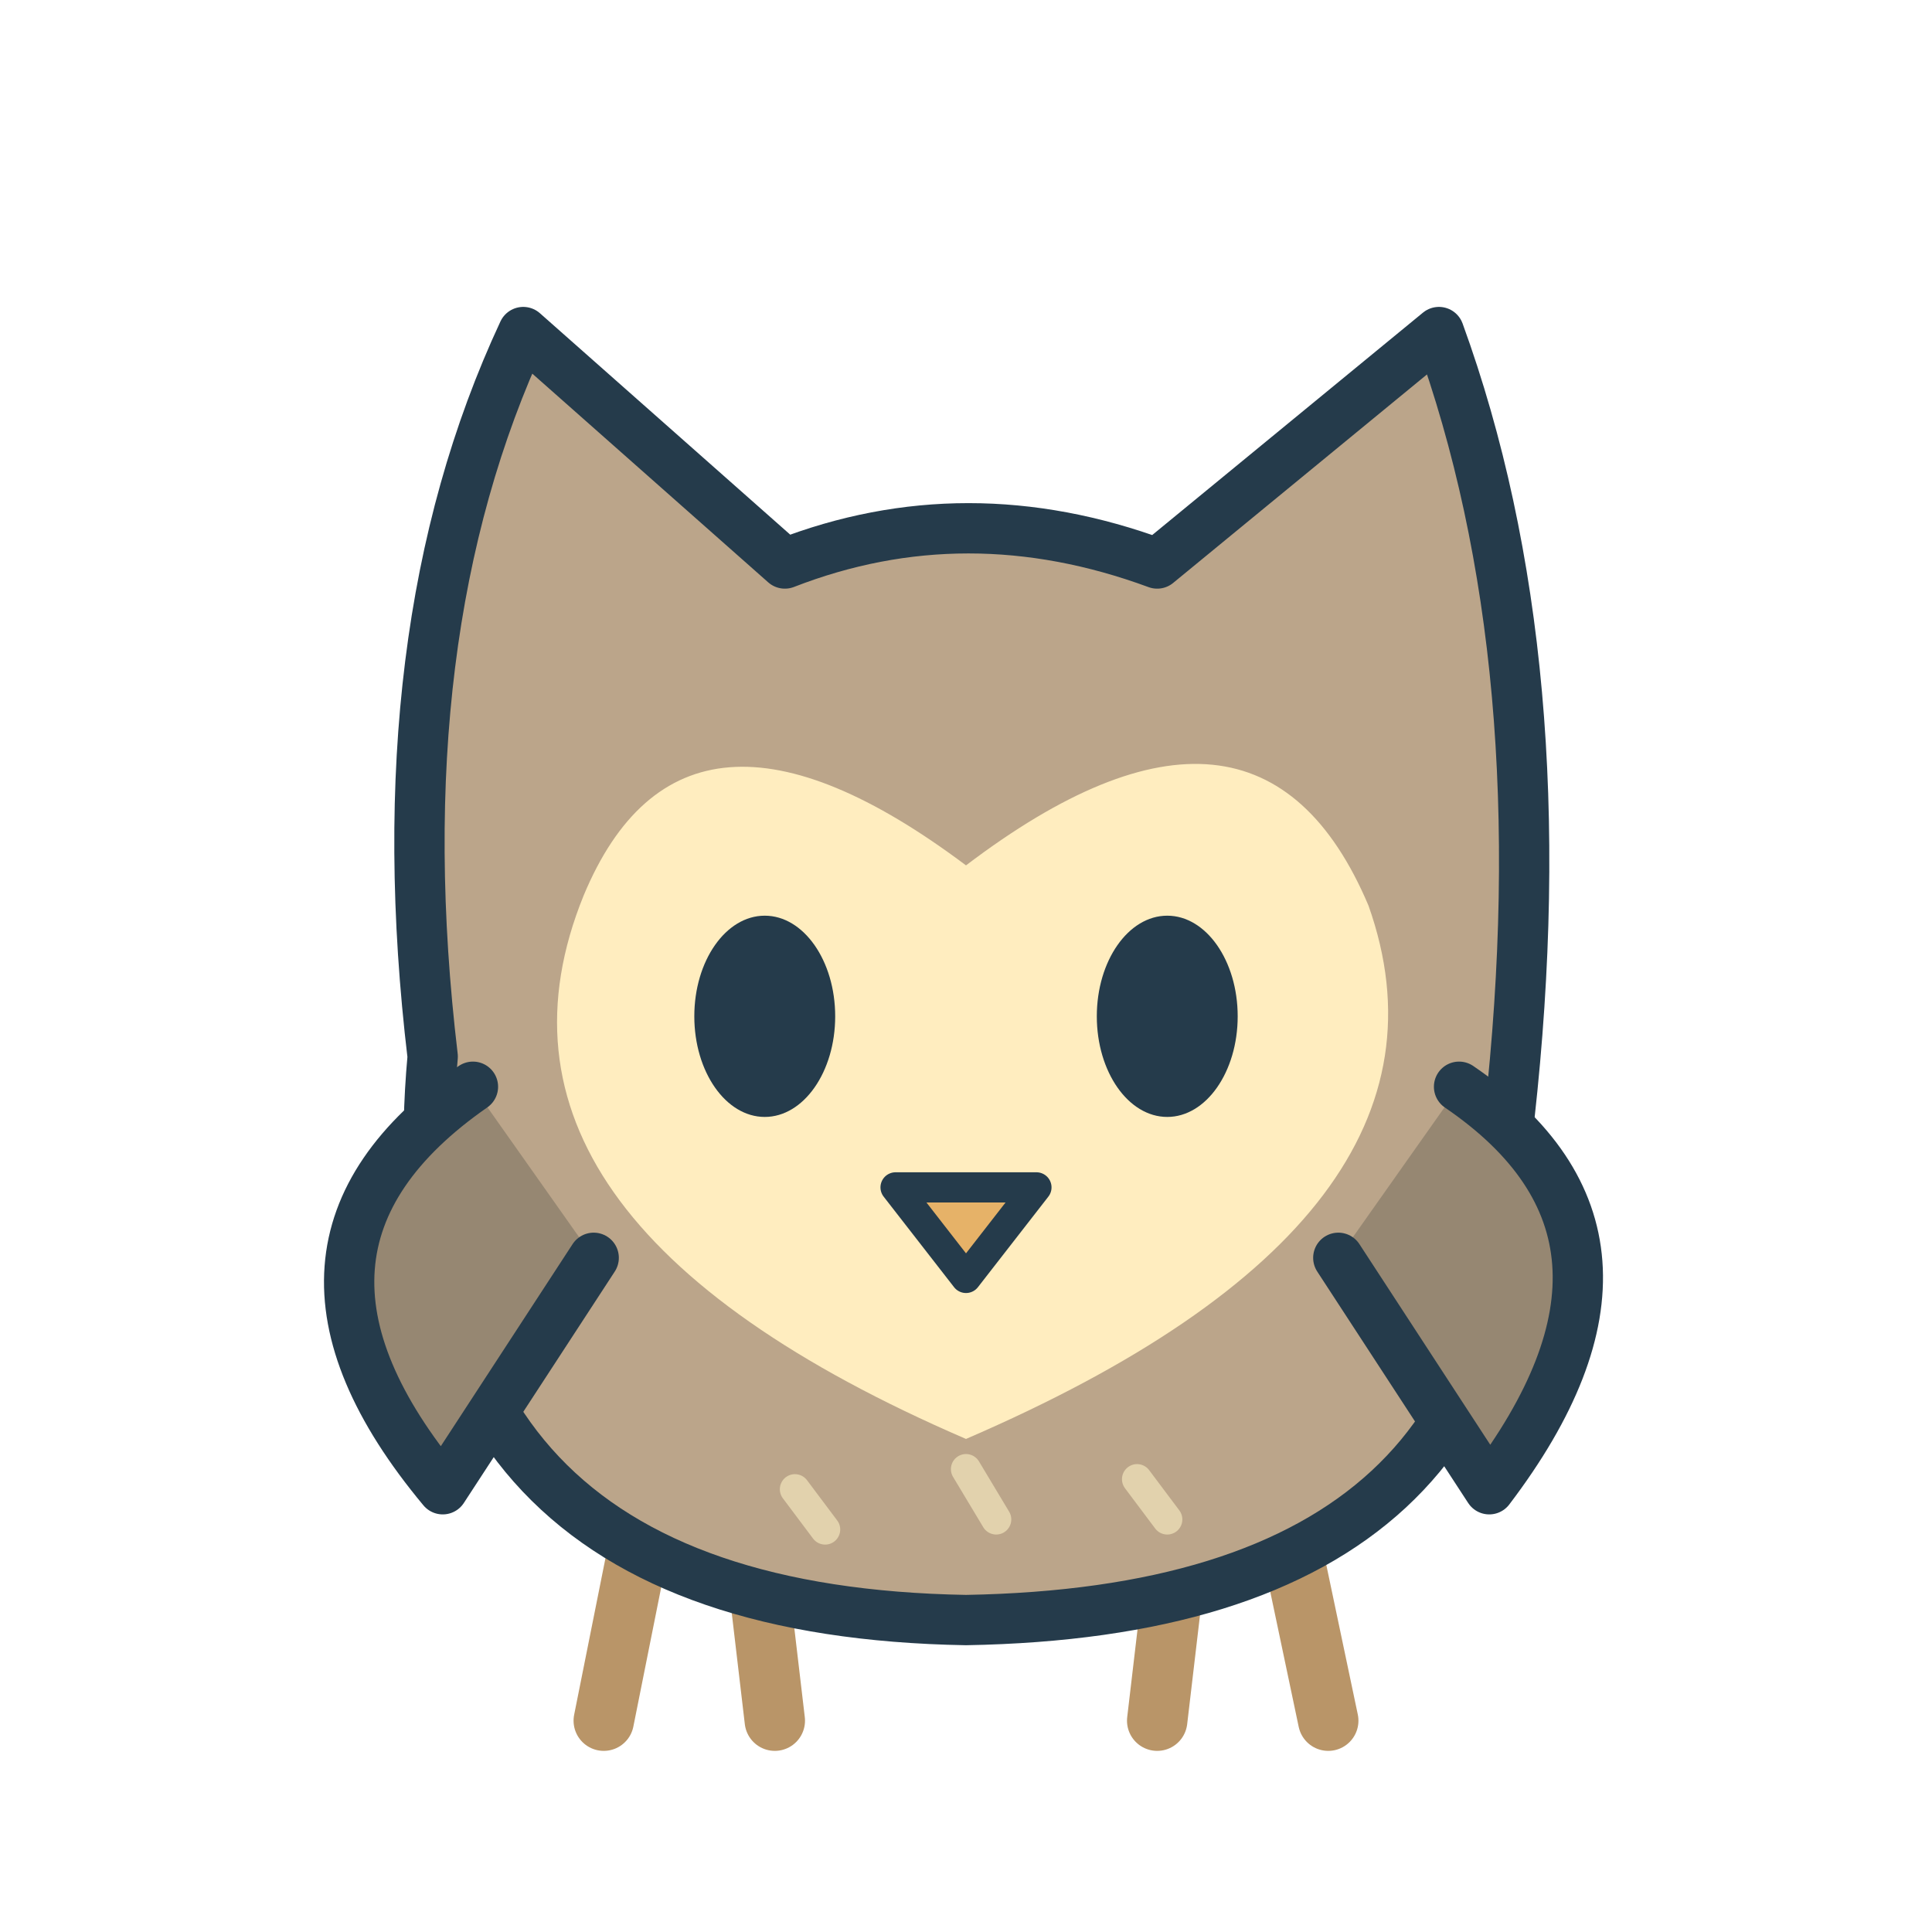
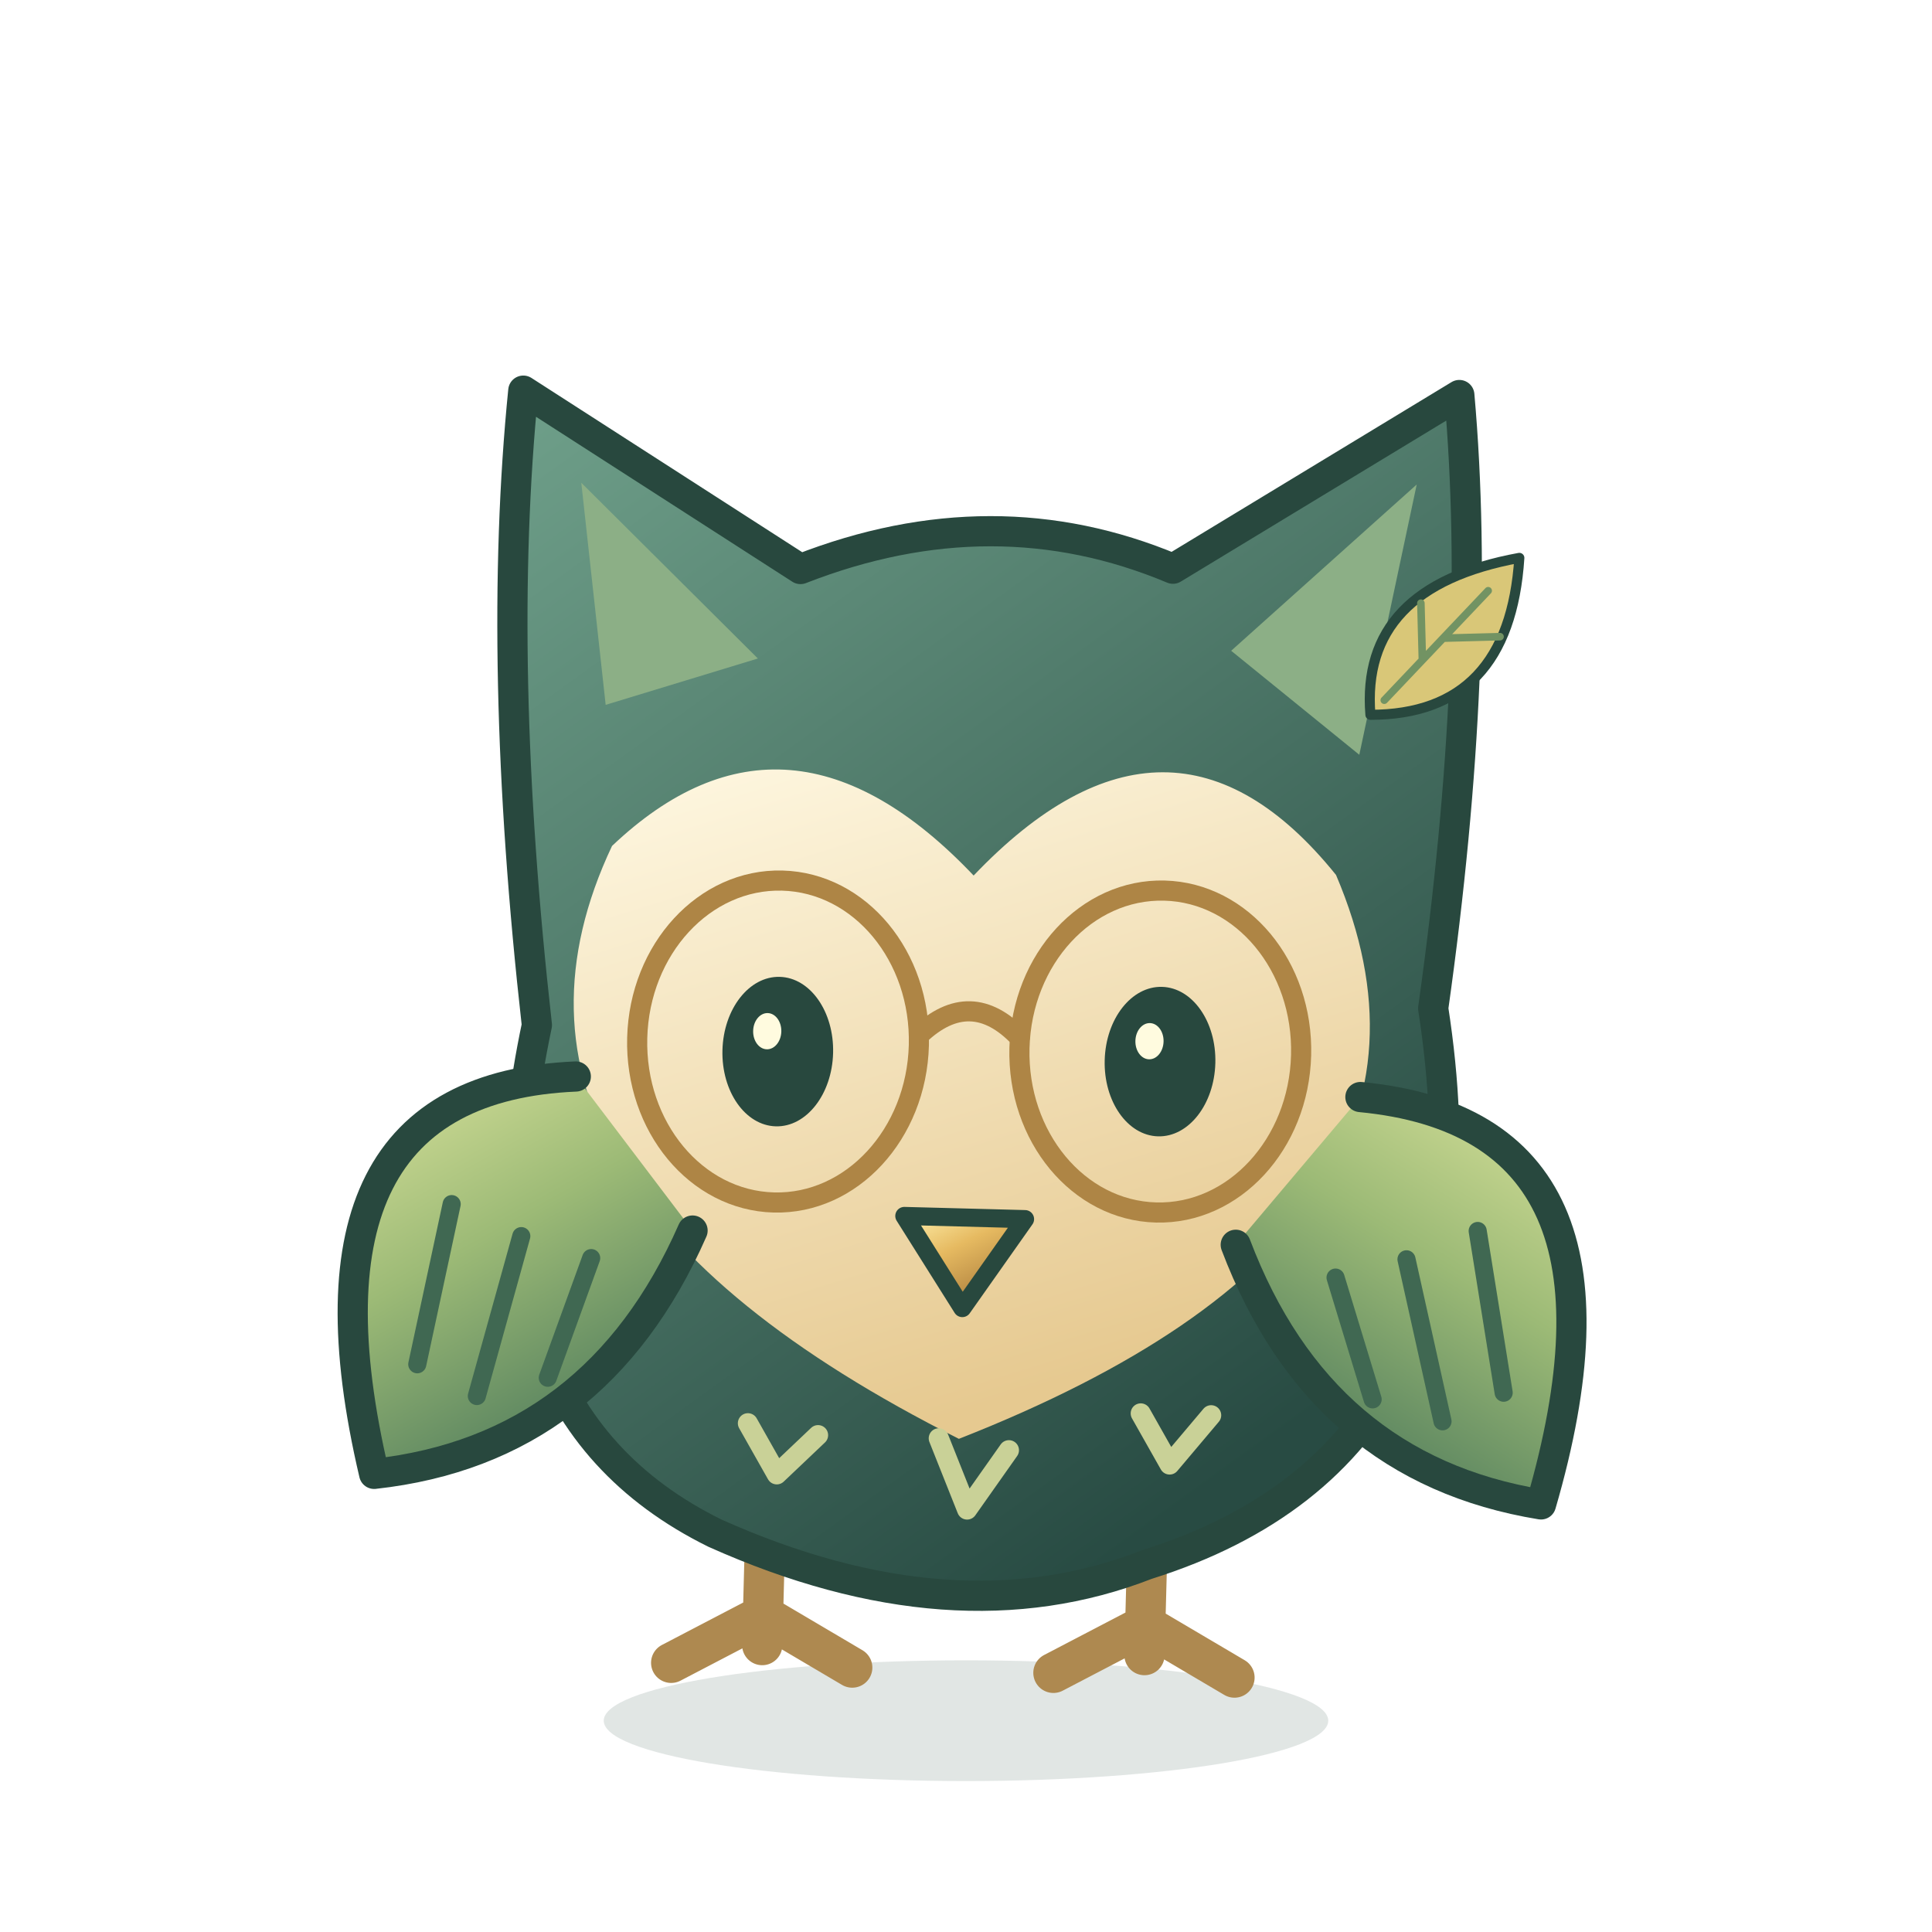
<svg xmlns="http://www.w3.org/2000/svg" width="192" height="192" viewBox="0 0 192 192">
-   <g stroke="#253b4b" stroke-width="5" stroke-linecap="round" stroke-linejoin="round">
-     <path d="M64 151 L60 171 M75 154 L77 171 M117 154 L115 171 M128 152 L132 171" fill="none" stroke="#b99568" stroke-width="6" />
-     <path d="M43 105 Q38 63 52 33 L78 56 Q96 49 115 56 L143 33 Q155 66 150 111 Q153 160 96 161 Q38 160 43 105Z" fill="#bba58a" />
-     <path d="M47 108 Q24 124 44 148 L59 125 M145 108 Q167 123 148 148 L133 125" fill="#968772" />
-     <path d="M58 89 Q68 65 96 86 Q125 64 136 90 Q147 121 96 143 Q45 121 58 89Z" fill="#ffedbf" stroke="none" />
-     <ellipse cx="76" cy="101" rx="7" ry="10" fill="#253b4b" stroke="none" />
-     <ellipse cx="116" cy="101" rx="7" ry="10" fill="#253b4b" stroke="none" />
-     <path d="M89 118 L96 127 103 118Z" fill="#e6b268" stroke-width="3" />
-     <path d="M79 148 L82 152 M96 146 L99 151 M113 147 L116 151" stroke="#e2d2ad" stroke-width="3" />
+   <defs>
+     <linearGradient id="coral" x1="0" y1="0" x2="0.8" y2="1">
+       <stop stop-color="#ffd3a1" />
+       <stop offset="0.48" stop-color="#ee9876" />
+       <stop offset="1" stop-color="#c85b52" />
+     </linearGradient>
+     <linearGradient id="water" x1="0" y1="0" x2="0.7" y2="1">
+       <stop stop-color="#c6efdc" />
+       <stop offset="0.55" stop-color="#78c9bb" />
+       <stop offset="1" stop-color="#388c94" />
+     </linearGradient>
+     <linearGradient id="leaf" x1="0" y1="0" x2="0.5" y2="1">
+       <stop stop-color="#d9e29b" />
+       <stop offset="0.48" stop-color="#9cba76" />
+       <stop offset="1" stop-color="#527e5d" />
+     </linearGradient>
+     <linearGradient id="cream" x1="0" y1="0" x2="0.4" y2="1">
+       <stop stop-color="#fff9e4" />
+       <stop offset="1" stop-color="#e6c990" />
+     </linearGradient>
+     <linearGradient id="gold" x1="0" y1="0" x2="0.7" y2="1">
+       <stop stop-color="#fff0ac" />
+       <stop offset="0.42" stop-color="#e6ba61" />
+       <stop offset="1" stop-color="#a67738" />
+     </linearGradient>
+     <linearGradient id="forest" x1="0" y1="0" x2="0.6" y2="1">
+       <stop stop-color="#70a18b" />
+       <stop offset="1" stop-color="#284b43" />
+     </linearGradient>
+     <linearGradient id="navy" x1="0" y1="0" x2="0.5" y2="1">
+       <stop stop-color="#6c9b9c" />
+       <stop offset="1" stop-color="#28465d" />
+     </linearGradient>
+     <linearGradient id="skin" x1="0" y1="0" x2="0.3" y2="1">
+       <stop stop-color="#ffe4be" />
+       <stop offset="1" stop-color="#dba078" />
+     </linearGradient>
+     <radialGradient id="glow">
+       <stop stop-color="#fff3ae" stop-opacity="0.65" />
+       <stop offset="1" stop-color="#fff3ae" stop-opacity="0" />
+     </radialGradient>
+   </defs>
+   <g stroke-linecap="round" stroke-linejoin="round">
+     <ellipse cx="96" cy="171" rx="36" ry="6" fill="#183c32" stroke="none" stroke-width="3" opacity="0.13" />
+     <g transform="translate(96 96) scale(1) translate(-96 -96)">
+       <g transform="translate(0 -0.00)">
+         <g transform="rotate(1.50 96 116)">
+           <g transform="rotate(-0.00 77 150)">
+             <path d="M77 145v19 m0 -3 l-9 5 m9 -5 l9 5" fill="none" stroke="#ae8950" stroke-width="4" />
+           </g>
+           <g transform="rotate(0.00 115 150)">
+             <path d="M115 145v19 m0 -3 l-9 5 m9 -5 l9 5" fill="none" stroke="#ae8950" stroke-width="4" />
+           </g>
+           <path d="M53 103 Q48 67 50 40 L78 57 Q97 49 115 56 L143 38 Q146 64 142 99 Q150 143 115 155 Q96 163 72 153 Q46 141 53 103Z" fill="url(#forest)" stroke="#28483e" stroke-width="3" />
+           <path d="M59 71 L56 49 74 66 M121 64 L139 47 134 74" fill="#8caf86" stroke="none" stroke-width="3" />
+           <path d="M60 85 Q77 68 96 87 Q115 66 132 86 Q148 121 96 143 Q45 119 60 85Z" fill="url(#cream)" stroke="none" stroke-width="3" />
+           <g transform="rotate(-0.00 62 110)">
+             <path d="M57 108 Q28 110 38 148 Q60 145 69 123" fill="url(#leaf)" stroke="#28483e" stroke-width="3" />
+             <path d="M45 121 L42 137 M52 124 L48 140 M59 126 L55 138" fill="none" stroke="#406852" stroke-width="1.8" />
+           </g>
+           <g transform="rotate(0.00 130 110)">
+             <g transform="translate(192 0) scale(-1 1)">
+               <path d="M57 108 Q28 110 38 148 Q60 145 69 123" fill="url(#leaf)" stroke="#28483e" stroke-width="3" />
+               <path d="M45 121 L42 137 M52 124 L48 140 M59 126 L55 138" fill="none" stroke="#406852" stroke-width="1.8" />
+             </g>
+           </g>
+           <ellipse cx="77" cy="105" rx="5.50" ry="7.43" fill="#28483e" stroke="none" stroke-width="3" />
+           <ellipse cx="75.90" cy="103" rx="1.40" ry="1.80" fill="#fffbdf" stroke="none" stroke-width="3" />
+           <ellipse cx="115" cy="105" rx="5.50" ry="7.43" fill="#28483e" stroke="none" stroke-width="3" />
+           <ellipse cx="113.90" cy="103" rx="1.40" ry="1.80" fill="#fffbdf" stroke="none" stroke-width="3" />
+           <ellipse cx="77" cy="104" rx="14" ry="16" fill="none" stroke="#ae8545" stroke-width="2" />
+           <ellipse cx="115" cy="104" rx="14" ry="16" fill="none" stroke="#ae8545" stroke-width="2" />
+           <path d="M91 103 Q96 98 101 103" fill="none" stroke="#ae8545" stroke-width="2" />
+           <path d="M90 121 L96 130 102 121Z" fill="url(#gold)" stroke="#28483e" stroke-width="1.8" />
+           <path d="M75 142 L78 147 82 143 M94 143 L97 150 101 144 M114 140 L117 145 121 140" fill="none" stroke="#c9d197" stroke-width="2" />
+           <g transform="translate(135 70) rotate(42) scale(0.50)">
+             <path d="M0 0 Q-19 -17 0 -43 Q20 -19 0 0Z" fill="#d9c778" stroke="#28483e" stroke-width="2" />
+             <path d="M0 -4 L0 -34 M0 -15 L-8 -23 M0 -21 L8 -29" fill="none" stroke="#729363" stroke-width="1.5" />
+           </g>
+         </g>
+       </g>
+     </g>
  </g>
</svg>
